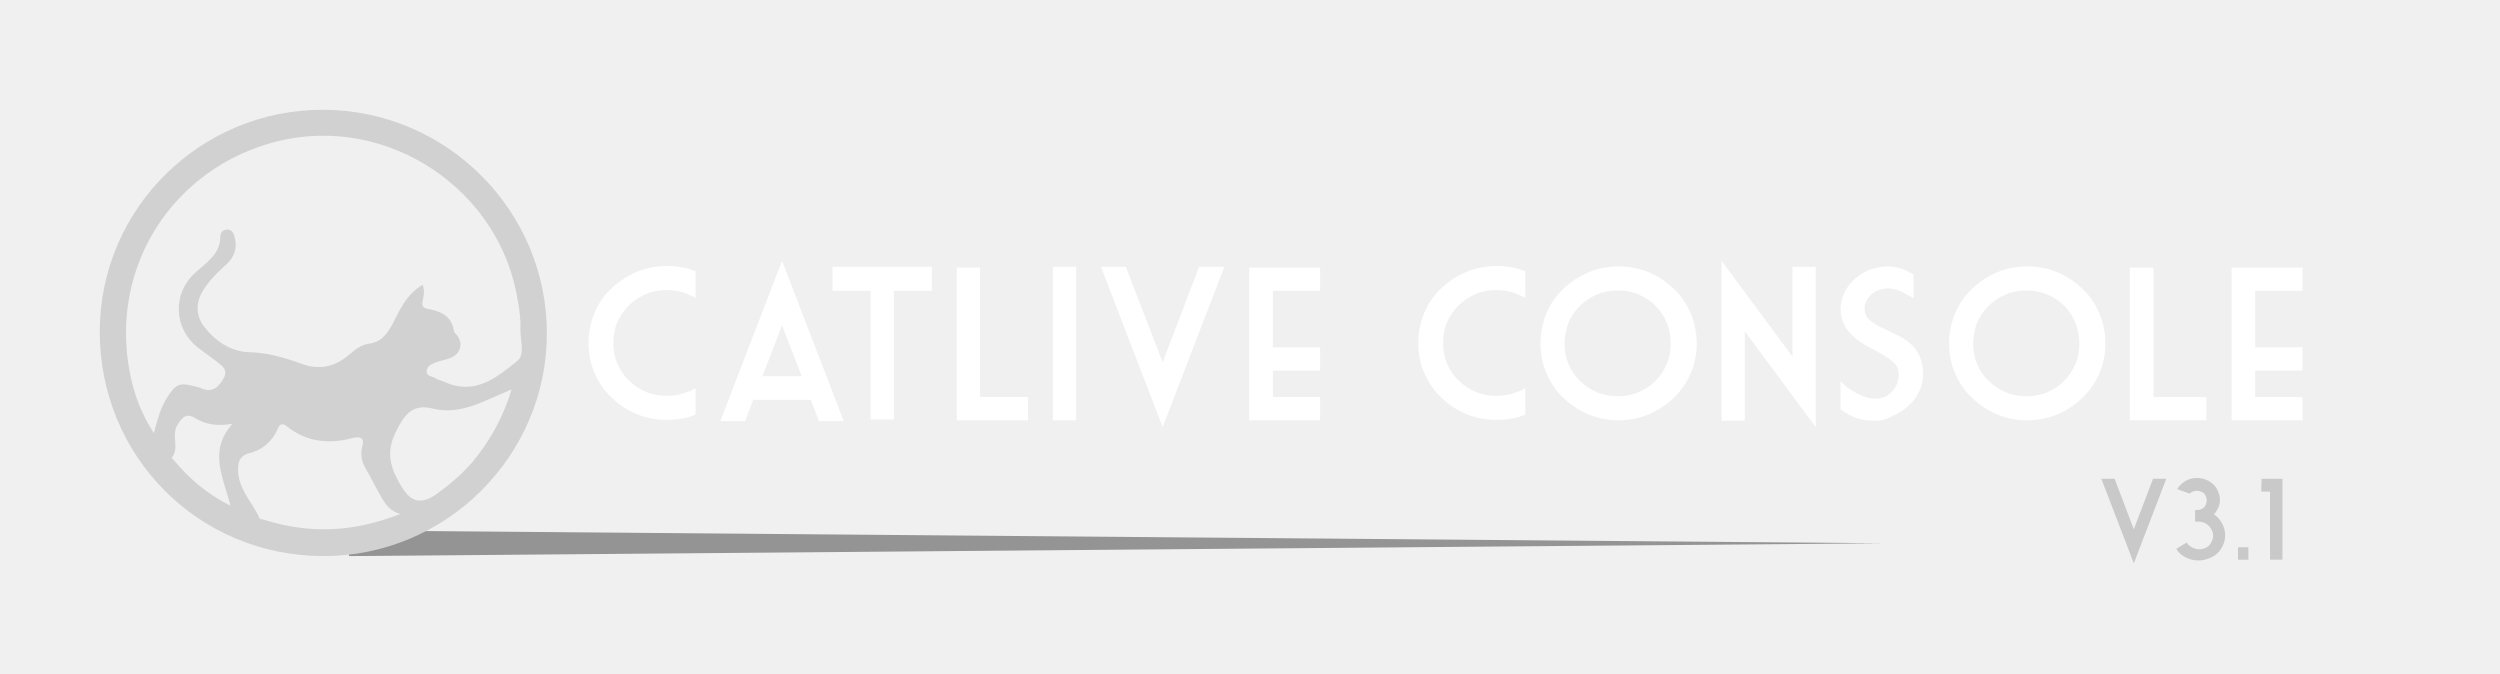
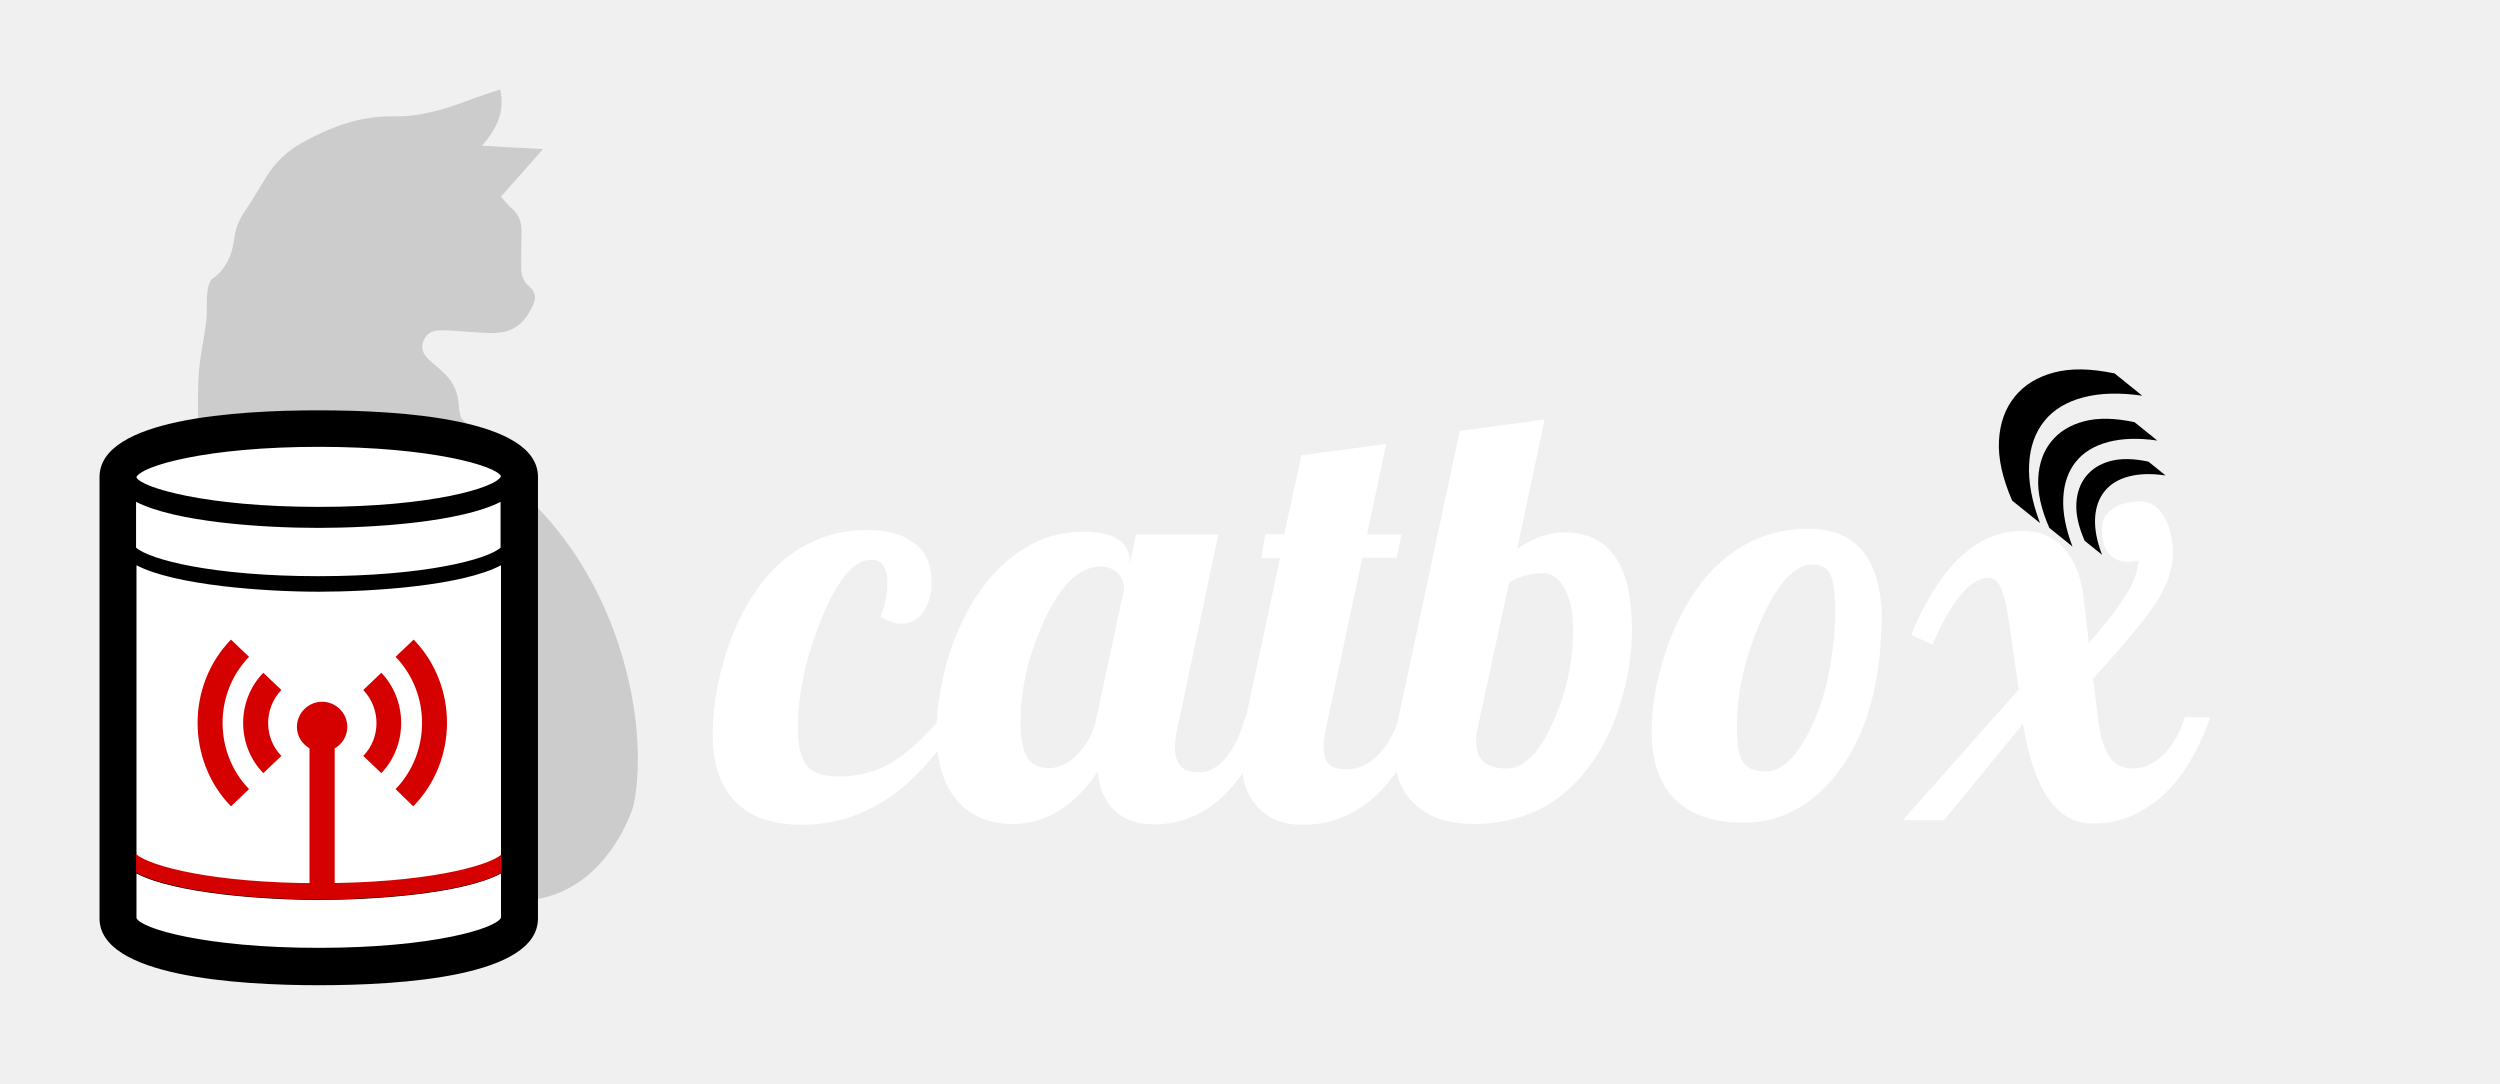
- <svg xmlns="http://www.w3.org/2000/svg" version="1.1" id="Layer_1" x="0px" y="0px" viewBox="0 1019.9 624 168" enable-background="new 0 1019.9 624 168" xml:space="preserve">
-   <g id="Layer_2_1_" display="none">
-     <rect x="-24" y="1008.3" display="inline" fill="#231F20" width="648" height="200" />
+ <svg xmlns="http://www.w3.org/2000/svg" version="1.1" id="Layer_1" x="0px" y="0px" viewBox="0 438.7 595.3 258" enable-background="new 0 438.7 595.3 258" xml:space="preserve">
+   <g>
+     <path fill="#CCCCCC" d="M75.9,536.4c10.3,0,24.4,0.6,35.3,3.2c0,0,0,0-0.1,0c-0.5-0.5-1.2-1.1-1.4-1.7c-0.3-0.9-0.4-2-0.5-3   c-0.2-2.7-1.2-5.1-3.1-7c-1.2-1.2-2.5-2.3-3.8-3.4c-1.3-1.2-2.1-2.5-1.6-4.2c0.5-1.8,1.8-2.8,3.6-2.9c1.1-0.1,2,0,3,0   c3,0.2,6.1,0.5,9.1,0.6c5.3,0.2,8.3-1.8,10.5-6.6c0.8-1.7,0.7-3.2-0.9-4.5c-1.4-1.2-2-2.8-1.9-4.6c0-2.8,0-5.6,0.1-8.4   c0-2.4-0.7-4.3-2.6-5.8c-0.9-0.8-1.7-1.9-2.3-2.6c3.6-4,6.9-7.8,10-11.3c-4.3-0.2-9.1-0.5-14.5-0.8c3.5-4.1,5.5-8.1,4.3-13.4   c-2.6,0.9-5,1.6-7.3,2.5c-5.8,2.2-11.9,4.1-18.2,3.9c-7.9-0.1-14.8,2.5-21.5,6.2c-3.7,2-6.6,4.8-8.8,8.4c-1.7,2.7-3.2,5.4-5,8   c-1.4,2-2.2,4.1-2.5,6.4c-0.5,3.8-1.8,7.2-5.1,9.6c-0.8,0.5-1.2,2-1.3,3.1c-0.3,2.3,0,4.7-0.3,7.1c-0.5,4.4-1.6,8.7-1.8,13   c-0.2,3.4-0.2,6.8-0.1,10.2C56.9,536.8,67.6,536.4,75.9,536.4z" />
  </g>
-   <g id="Layer_1_1_">
-     <g id="Layer_2">
-       <rect y="1028" display="none" fill="#5C5A52" width="595.3" height="152.5" />
-     </g>
-     <g id="Layer_1_xA0_Image_1_">
-       <g enable-background="new    ">
-         <path fill="#FFFFFF" d="M173.6,1116.8v6.6c-2.2,0.9-4.6,1.3-7.2,1.3c-2.7,0-5.3-0.5-7.6-1.5c-2.4-1-4.4-2.4-6.2-4.1     c-1.8-1.7-3.2-3.8-4.2-6.1s-1.5-4.8-1.5-7.5c0-2.6,0.5-5.1,1.5-7.5c1-2.4,2.4-4.4,4.2-6.1c1.8-1.7,3.9-3.1,6.2-4.1     c2.4-1,4.9-1.5,7.6-1.5c2.6,0,5,0.4,7.2,1.3v6.7c-0.6-0.4-1.3-0.7-2-1c-1.6-0.7-3.4-1-5.2-1c-1.8,0-3.6,0.3-5.2,1     c-1.6,0.7-3,1.6-4.2,2.8c-1.2,1.2-2.2,2.6-2.9,4.2s-1,3.3-1,5.2s0.3,3.6,1,5.2s1.6,3,2.9,4.2c1.2,1.2,2.6,2.1,4.2,2.8     c1.6,0.7,3.4,1,5.2,1c1.8,0,3.6-0.3,5.2-1C172.2,1117.6,172.9,1117.2,173.6,1116.8z" />
-         <path fill="#FFFFFF" d="M188,1119.7l-2,5.3h-6.2l15.4-40l15.4,40h-6.2l-2-5.3H188z M190.3,1113.8h9.8l-4.9-12.7L190.3,1113.8z" />
-         <path fill="#FFFFFF" d="M207.7,1086.5h24.9v6h-9.5v32.1h-5.8v-32.1h-9.5V1086.5z" />
-         <path fill="#FFFFFF" d="M238.8,1086.7h5.8v32.3h12v5.8h-17.8V1086.7z" />
-         <path fill="#FFFFFF" d="M262.8,1086.5h5.8v38.3h-5.8V1086.5z" />
-         <path fill="#FFFFFF" d="M305.6,1086.5l-15.4,40l-15.4-40h6.2l9.2,23.8l9.1-23.8H305.6z" />
-         <path fill="#FFFFFF" d="M311.8,1086.7h17.7v5.8h-11.8v14.1h11.8v5.8h-11.8v6.6h11.8v5.8h-17.7V1086.7z" />
-         <path fill="#FFFFFF" d="M380.7,1116.8v6.6c-2.2,0.9-4.6,1.3-7.2,1.3c-2.7,0-5.3-0.5-7.6-1.5c-2.4-1-4.4-2.4-6.2-4.1     c-1.8-1.7-3.2-3.8-4.2-6.1c-1-2.3-1.5-4.8-1.5-7.5c0-2.6,0.5-5.1,1.5-7.5c1-2.4,2.4-4.4,4.2-6.1s3.9-3.1,6.2-4.1     c2.4-1,4.9-1.5,7.6-1.5c2.6,0,5,0.4,7.2,1.3v6.7c-0.6-0.4-1.3-0.7-2-1c-1.6-0.7-3.4-1-5.2-1c-1.8,0-3.6,0.3-5.2,1     c-1.6,0.7-3,1.6-4.2,2.8c-1.2,1.2-2.2,2.6-2.9,4.2c-0.7,1.6-1,3.3-1,5.2s0.3,3.6,1,5.2c0.7,1.6,1.6,3,2.9,4.2     c1.2,1.2,2.6,2.1,4.2,2.8c1.6,0.7,3.4,1,5.2,1c1.8,0,3.6-0.3,5.2-1C379.4,1117.6,380,1117.2,380.7,1116.8z" />
-         <path fill="#FFFFFF" d="M423.5,1105.6c0,2.7-0.5,5.2-1.5,7.5c-1,2.3-2.4,4.3-4.2,6.1c-1.8,1.7-3.9,3.1-6.2,4.1     c-2.4,1-4.9,1.5-7.6,1.5c-2.7,0-5.3-0.5-7.6-1.5c-2.4-1-4.4-2.4-6.2-4.1c-1.8-1.7-3.2-3.8-4.2-6.1c-1-2.3-1.5-4.8-1.5-7.5     c0-2.6,0.5-5.1,1.5-7.5c1-2.4,2.4-4.4,4.2-6.1s3.9-3.1,6.2-4.1c2.4-1,4.9-1.5,7.6-1.5c2.7,0,5.3,0.5,7.6,1.5     c2.4,1,4.4,2.4,6.2,4.1s3.2,3.8,4.2,6.1C423,1100.5,423.5,1103,423.5,1105.6z M390.5,1105.6c0,1.8,0.3,3.6,1,5.2     c0.7,1.6,1.6,3,2.9,4.2c1.2,1.2,2.6,2.1,4.2,2.8c1.6,0.7,3.4,1,5.2,1c1.8,0,3.6-0.3,5.2-1c1.6-0.7,3-1.6,4.2-2.8     c1.2-1.2,2.1-2.6,2.8-4.2c0.7-1.6,1-3.3,1-5.2s-0.3-3.6-1-5.2c-0.7-1.6-1.6-3-2.8-4.2c-1.2-1.2-2.6-2.1-4.2-2.8     c-1.6-0.7-3.4-1-5.2-1c-1.8,0-3.6,0.3-5.2,1c-1.6,0.7-3,1.6-4.2,2.8c-1.2,1.2-2.2,2.6-2.9,4.2     C390.9,1102.1,390.5,1103.8,390.5,1105.6z" />
-         <path fill="#FFFFFF" d="M447.4,1108.9v-22.4h5.8v40l-17.7-23.9v22.3h-5.8v-39.9L447.4,1108.9z" />
-         <path fill="#FFFFFF" d="M467.9,1124.9c-1.7,0-3.1-0.2-4.4-0.6c-1.3-0.4-2.6-1.2-4.1-2.2v-7.1c0.9,1,1.6,1.6,2.1,1.9     c0.5,0.3,1.1,0.7,1.8,1.1s1.5,0.7,2.3,1c0.8,0.3,1.7,0.4,2.5,0.4c1.7,0,3.1-0.6,4.2-1.8c1.1-1.2,1.6-2.6,1.6-4.2     c0-1.3-0.5-2.4-1.4-3.2s-2.5-1.8-4.6-2.9c-1.3-0.7-2.4-1.3-3.2-1.8s-1.7-1.2-2.5-2c-0.8-0.8-1.5-1.7-2-2.8     c-0.5-1.1-0.8-2.4-0.8-3.9c0.1-1.5,0.4-2.8,1.1-4.1c0.6-1.3,1.5-2.3,2.6-3.3s2.3-1.7,3.7-2.2c1.4-0.5,2.9-0.8,4.4-0.8     c1.2,0,2.2,0.2,3.2,0.5c0.9,0.3,2,0.8,3.2,1.5v6c-0.7-0.5-1.2-0.8-1.5-0.9c-0.3-0.1-0.6-0.3-1.1-0.6c-0.5-0.3-1.1-0.5-1.7-0.7     c-0.6-0.2-1.3-0.3-2.1-0.3c-1.6,0-3,0.5-4.1,1.5s-1.7,2.2-1.7,3.5c0,1.3,0.5,2.3,1.4,3c0.9,0.8,2.4,1.6,4.4,2.5     c1.4,0.7,2.5,1.2,3.4,1.7s1.7,1.1,2.6,1.9c0.8,0.8,1.5,1.8,2,3c0.5,1.2,0.8,2.6,0.8,4.3c0,1.5-0.3,3-1,4.3     c-0.6,1.4-1.5,2.6-2.7,3.6c-1.1,1.1-2.4,1.9-3.9,2.5C471,1124.6,469.5,1124.9,467.9,1124.9z" />
-         <path fill="#FFFFFF" d="M525.5,1105.6c0,2.7-0.5,5.2-1.5,7.5c-1,2.3-2.4,4.3-4.2,6.1c-1.8,1.7-3.9,3.1-6.2,4.1     c-2.4,1-4.9,1.5-7.6,1.5c-2.7,0-5.3-0.5-7.6-1.5c-2.4-1-4.4-2.4-6.2-4.1c-1.8-1.7-3.2-3.8-4.2-6.1c-1-2.3-1.5-4.8-1.5-7.5     c0-2.6,0.5-5.1,1.5-7.5c1-2.4,2.4-4.4,4.2-6.1s3.9-3.1,6.2-4.1c2.4-1,4.9-1.5,7.6-1.5c2.7,0,5.3,0.5,7.6,1.5     c2.4,1,4.4,2.4,6.2,4.1s3.2,3.8,4.2,6.1C525,1100.5,525.5,1103,525.5,1105.6z M492.5,1105.6c0,1.8,0.3,3.6,1,5.2     c0.7,1.6,1.6,3,2.9,4.2c1.2,1.2,2.6,2.1,4.2,2.8c1.6,0.7,3.4,1,5.2,1c1.8,0,3.6-0.3,5.2-1c1.6-0.7,3-1.6,4.2-2.8     c1.2-1.2,2.1-2.6,2.8-4.2c0.7-1.6,1-3.3,1-5.2s-0.3-3.6-1-5.2c-0.7-1.6-1.6-3-2.8-4.2c-1.2-1.2-2.6-2.1-4.2-2.8     c-1.6-0.7-3.4-1-5.2-1c-1.8,0-3.6,0.3-5.2,1c-1.6,0.7-3,1.6-4.2,2.8c-1.2,1.2-2.2,2.6-2.9,4.2     C492.9,1102.1,492.5,1103.8,492.5,1105.6z" />
-         <path fill="#FFFFFF" d="M531.7,1086.7h5.8v32.3h13.2v5.8h-19.1V1086.7z" />
-         <path fill="#FFFFFF" d="M557,1086.7h17.7v5.8h-11.8v14.1h11.8v5.8h-11.8v6.6h11.8v5.8H557V1086.7z" />
-       </g>
-       <g enable-background="new    ">
-         <path fill="#C9C9C9" d="M540.7,1139.4l-8.1,21.1l-8.1-21.1h3.3l4.8,12.6l4.8-12.6H540.7z" />
-         <path fill="#C9C9C9" d="M547.8,1147.2h0.4h0.1c0,0,0.1,0,0.2,0c0.4,0,0.7-0.1,1.1-0.3c0.4-0.2,0.7-0.5,0.9-0.9     c0.2-0.4,0.3-0.8,0.3-1.2c0-0.4-0.1-0.8-0.3-1.2c-0.2-0.4-0.5-0.7-0.9-0.9s-0.8-0.3-1.2-0.3c-0.4,0-0.9,0.1-1.3,0.3     c-0.2,0.1-0.4,0.3-0.6,0.4l0,0l-3-1.1c0,0,0,0,0-0.1l0,0c0.5-0.9,1.2-1.5,2.1-2c0.9-0.5,1.8-0.7,2.8-0.7c0.9,0,1.9,0.2,2.8,0.7     c0.9,0.5,1.6,1.1,2.1,2c0.5,0.9,0.8,1.8,0.8,2.7c0,0.9-0.2,1.8-0.8,2.7c-0.2,0.4-0.4,0.7-0.7,1c0.8,0.5,1.4,1.2,1.9,2     c0.6,1,0.9,2.1,0.9,3.2c0,1.1-0.3,2.2-0.9,3.2c-0.6,1-1.4,1.8-2.5,2.3s-2.1,0.8-3.3,0.8c-1.1,0-2.2-0.3-3.2-0.8     c-1-0.5-1.8-1.2-2.3-2.1c0,0,0,0,0,0l2.6-1.6c0.3,0.5,0.7,0.9,1.3,1.2c0.6,0.3,1.1,0.5,1.7,0.5c0.6,0,1.2-0.1,1.8-0.4     s1-0.7,1.3-1.3c0.3-0.5,0.5-1.1,0.5-1.7s-0.2-1.2-0.5-1.7c-0.3-0.5-0.8-1-1.3-1.3s-1.2-0.5-1.8-0.5h-0.9V1147.2z" />
-         <path fill="#C9C9C9" d="M558.6,1156.5h2.6v3.1h-2.6V1156.5z" />
-         <path fill="#C9C9C9" d="M564.5,1139.4h5.2v20.2h-3.1v-17h-2.2L564.5,1139.4z" />
-       </g>
+   <path fill="#FFFFFF" d="M123.2,659.8c-60.7,23-93.6,0-93.6,0v-108c0,0,32.9-26.5,93.6,0C127.5,564.9,124.7,653.3,123.2,659.8z" />
+   <g id="Layer_2_1_">
+     <path fill="#CCCCCC" d="M126.5,653c18.4-2.2,24.3-22.3,24.3-22.3s4.2-16-3.9-39.7c-8.1-23.7-22.8-35-22.8-35l-1.1,97H126.5z" />
+   </g>
+   <g id="Layer_3">
+     <g>
      <g>
-         <polygon fill="#949494" points="87.1,1152.3 470.1,1155.5 87.1,1158.7    " />
-       </g>
-       <g>
-         <path fill="#D1D1D1" d="M80.6,1158.7c-31.2-0.1-55.8-25-55.7-56.2c0.1-30.6,25.2-55.3,55.8-55.2c30.8,0.1,55.9,25.2,55.8,56     C136.4,1133.8,111.3,1158.8,80.6,1158.7z M105.5,1091c0.6,1.6,0.2,2.8,0,4c-0.2,1-0.1,1.8,1.3,2c3.3,0.6,6,1.8,6.5,5.6     c0.1,0.3,0.5,0.7,0.7,0.9c1.9,2.3,0.8,5.2-2.3,6c-1.1,0.3-2.3,0.6-3.3,1s-2,1-1.9,2.3c0.1,1,1.3,1,2,1.4c0.8,0.5,1.6,0.7,2.4,1     c7.5,3.5,13-1,18.1-5.1c2.2-1.7,0.8-5.2,0.9-8c0.1-2.3-0.2-4.6-0.6-6.8c-4.2-28.1-32.6-47-60.2-40.1c-26,6.6-41.8,31.3-36.7,57.7     c1,5.2,2.8,10.2,6,15.1c0.9-3.3,1.6-6.1,3.2-8.7c2.2-3.5,3.1-4,6.9-3c0.7,0.2,1.4,0.3,1.9,0.6c2.8,1.1,4.3-0.6,5.5-2.7     c1.1-2.2-0.7-3.1-1.9-4.1c-1.6-1.3-3.3-2.4-4.8-3.6c-5.9-4.8-6.1-13.4-0.6-18.4c2.8-2.6,6.4-4.7,6.4-9.2c0-0.9,0.7-1.8,1.9-1.7     c1.1,0.1,1.5,1.1,1.7,2c0.6,2.5,0,4.7-1.9,6.5c-2.2,2-4.3,4-5.9,6.5c-2,3.1-2,6.5,0.2,9.3c2.8,3.6,6.6,6.1,11,6.3     c4.7,0.1,8.8,1.3,13,2.8c4.3,1.7,8.2,1,11.7-1.8c1.7-1.4,3.2-2.8,5.3-3.1c2.8-0.3,4.3-2,5.7-4.4     C99.7,1097.5,101.3,1093.4,105.5,1091z M99.9,1148.2c-2.7-0.8-3.6-2.4-4.6-4c-1.4-2.4-2.6-4.9-4-7.3c-1-1.7-1.4-3.5-0.9-5.5     c0.7-2.2-0.5-2.6-2.3-2.2c-5.9,1.6-11.4,1.1-16.4-2.8c-0.9-0.8-1.8-1-2.4,0.6c-1.5,3.3-3.9,5.3-7.4,6.1c-1.5,0.5-2.2,1.4-2.4,2.8     c-0.7,5.5,3.4,9.1,5.3,13.4c0.1,0.2,0.7,0.2,1,0.3C77.5,1153.3,88.3,1152.7,99.9,1148.2z M127.7,1117.1     c-6.7,2.7-12.6,6.5-19.6,4.8c-5.1-1.3-7.1,1.4-9.2,5.6c-2.2,4.3-1.9,7.9,0.2,11.8c0.3,0.7,0.7,1.4,1.1,2c2.3,4,5,4.6,8.8,1.9     c3.2-2.3,6.1-4.8,8.7-7.7C122.1,1130.2,125.5,1124.4,127.7,1117.1z M57.5,1146.1c-1.7-7.1-5.6-13.5,0.5-20.4     c-3.8,0.6-6.6,0.2-9.2-1.4c-2.2-1.4-3.3-0.3-4.4,1.5c-1.8,2.6,0.5,5.8-1.5,8.3c-0.1,0.1,0.5,0.7,0.7,0.9     C47.3,1139.4,51.8,1143.3,57.5,1146.1z" />
+         <g>
+           <path fill="#D50000" d="M82.7,611.8c0-3.3-2.7-6-6-6c-3.3,0-6,2.7-6,6c0,2.2,1.2,4,3,5.1v33.5h6v-33.5      C81.5,615.9,82.7,613.9,82.7,611.8z" />
+           <g>
+             <g>
+               <path fill="#D50000" d="M90.8,622.8l-4.3-4.1c4.2-4.3,4.2-11.3,0-15.7l4.3-4.1C97.1,605.5,97.1,616.2,90.8,622.8z" />
+             </g>
+             <g>
+               <path fill="#D50000" d="M98.4,630.7l-4.2-4.1c8.4-8.7,8.4-22.8,0-31.5l4.3-4.1C109.1,601.9,109.1,619.8,98.4,630.7z" />
+             </g>
+           </g>
+           <g>
+             <g>
+               <path fill="#D50000" d="M62.7,622.8l4.3-4.1c-4.2-4.3-4.2-11.3,0-15.7l-4.3-4.1C56.3,605.5,56.3,616.2,62.7,622.8z" />
+             </g>
+             <g>
+               <path fill="#D50000" d="M55,630.7l4.3-4.1c-8.4-8.7-8.4-22.8,0-31.5L55,591C44.4,601.9,44.4,619.8,55,630.7z" />
+             </g>
+           </g>
+         </g>
      </g>
    </g>
  </g>
+   <g id="Layer_1_2_">
+     <path d="M75.9,536.4c-19.5,0-52.2,2-52.2,15.9c0,0.2,0,0.4,0,0.6l0,0v104.5c0,13.8,32.7,15.9,52.2,15.9s52.2-2,52.2-15.9V552.2   C128,538.4,95.3,536.4,75.9,536.4z M119.3,642.4c-3.1,2.8-18.1,6.8-43.4,6.8c-25.2,0-40.3-4-43.4-6.8v-69.1   c9.2,4.8,30.6,6.3,43.4,6.3s34.2-1.4,43.4-6.3V642.4z M119.2,569.1c-3.1,2.8-18.1,6.8-43.4,6.8s-40.3-4-43.4-6.8v-10.9   c9.4,4.8,29.9,6.2,43.4,6.2s34-1.4,43.4-6.2V569.1L119.2,569.1z M75.9,559.4c-26.9,0-42.2-4.6-43.4-7v-0.1   c1.1-2.6,16.5-7.2,43.4-7.2c27,0,42.4,4.6,43.4,7C118.2,554.8,102.8,559.4,75.9,559.4z M32.5,646.7c9.2,4.8,30.6,6.3,43.4,6.3   s34.2-1.4,43.4-6.3v10.5c-1.1,2.6-16.4,7.2-43.4,7.2s-42.4-4.6-43.4-7.1V646.7L32.5,646.7z" />
+   </g>
+   <g id="Layer_2">
+     <g>
+       <path fill="#D50000" d="M119.4,646.6v-4.4c-3.5,2.9-18.6,6.8-43.5,6.8c-25,0-40.1-4-43.5-6.9v4.4c9.3,4.9,30.8,6.4,43.5,6.4    S110,651.5,119.4,646.6z" />
+     </g>
+   </g>
+   <g>
+     <path fill="#FFFFFF" d="M221.8,577.2c0,3.1-0.7,5.5-2,7.3c-1.3,1.8-3.1,2.7-5.3,2.7c-0.7,0-1.5-0.1-2.3-0.4   c-0.8-0.3-1.6-0.7-2.5-1.2c0.5-1.5,1-2.9,1.2-4.2c0.3-1.4,0.4-2.6,0.4-3.8c0-1.8-0.3-3.2-1-4.2c-0.6-1-1.6-1.4-2.9-1.4   c-4,0-7.9,4.6-11.7,13.8c-3.8,9.2-5.7,18-5.7,26.3c0,4.2,0.7,7.1,2.1,8.9c1.4,1.7,4,2.6,7.7,2.6c4.3,0,8.2-1,11.8-2.9   c3.6-2,7.7-5.6,12.3-10.8h4.6c-5.3,8.5-11,14.9-17.2,19c-6.2,4.1-13,6.2-20.3,6.2c-7,0-12.3-1.8-15.9-5.5c-3.6-3.6-5.4-9-5.4-16.2   c0-5.2,0.8-10.7,2.4-16.5c1.6-5.8,3.8-11,6.6-15.5c3.4-5.5,7.4-9.6,12.1-12.3c4.7-2.8,9.9-4.2,15.6-4.2c5,0,8.8,1.1,11.3,3.2   C220.5,570,221.8,573.1,221.8,577.2z" />
+     <path fill="#FFFFFF" d="M269,572.2v1l1.5-7.2h19.6l-9.8,46.4c-0.2,0.8-0.3,1.6-0.4,2.3c-0.1,0.7-0.1,1.4-0.1,2.1   c0,2,0.5,3.5,1.4,4.4c0.9,1,2.3,1.4,4.2,1.4c2.4,0,4.5-1.1,6.4-3.3c1.9-2.2,3.5-5.4,4.6-9.5h5.7c-2.9,8.4-6.7,14.7-11.3,18.9   c-4.6,4.2-10,6.3-16.1,6.3c-3.9,0-7-1.1-9.3-3.3c-2.3-2.2-3.7-5.3-4-9.3c-2.8,4.2-5.9,7.3-9.3,9.4c-3.4,2.1-7.1,3.1-11,3.1   c-5.6,0-10.1-1.9-13.3-5.7c-3.2-3.8-4.8-9.2-4.8-16.2c0-5.1,0.8-10.4,2.3-16c1.5-5.5,3.7-10.6,6.4-15.1c3.4-5.4,7.3-9.5,11.7-12.3   c4.5-2.9,9.3-4.3,14.6-4.3c3.5,0,6.3,0.6,8.2,1.8C268,568.3,269,570,269,572.2z M267.7,578.8c0-1.4-0.5-2.6-1.5-3.6   c-1-1-2.4-1.6-4.1-1.6c-5,0-9.4,4.2-13.3,12.5c-3.9,8.4-5.8,16.6-5.8,24.8c0,3.5,0.5,6.2,1.5,8s2.8,2.7,5.3,2.7   c2.4,0,4.7-1.1,6.9-3.4c2.2-2.3,3.7-5.1,4.4-8.6L267.7,578.8z" />
+     <path fill="#FFFFFF" d="M301.3,565.9h4.5l4.1-18.8l20.2-2.7l-4.6,21.6h8.2l-1.1,5.5h-8.2l-8.7,40.9c-0.2,0.8-0.3,1.6-0.4,2.3   c-0.1,0.7-0.1,1.4-0.1,2.1c0,1.8,0.4,3.1,1.3,3.9c0.9,0.8,2.3,1.2,4.3,1.2c2.5,0,5-1.1,7.2-3.3c2.3-2.2,4-5.1,5-8.7h5.7   c-2.9,8.3-6.8,14.5-11.7,18.8c-4.9,4.3-10.5,6.4-16.9,6.4c-4.5,0-8.1-1.4-10.7-4.3c-2.6-2.9-3.9-6.9-3.9-12.1c0-1.2,0.1-2.5,0.3-4   c0.2-1.5,0.5-3.1,0.8-4.8l8.2-38.3h-4.5L301.3,565.9z" />
+     <path fill="#FFFFFF" d="M351.1,634.9c-6.1,0-10.8-1.5-14.1-4.6c-3.3-3-5-7.3-5-12.9c0-1.3,0.1-2.5,0.3-3.8c0.2-1.3,0.4-2.6,0.7-4   l14.6-68.3l20.2-2.7l-6.5,30.7c2.2-1.4,4.1-2.3,5.8-2.9c1.7-0.6,3.5-0.9,5.4-0.9c5.4,0,9.4,1.9,12.1,5.8c2.7,3.9,4,9.7,4,17.5   c0,5.4-0.8,10.9-2.5,16.5c-1.6,5.6-3.9,10.5-6.8,14.7c-3.4,4.9-7.4,8.6-12.1,11.1C362.3,633.6,357,634.9,351.1,634.9z M351.5,615.4   c0,2.1,0.6,3.7,1.8,4.7c1.2,1,3,1.6,5.4,1.6c4.1,0,7.8-3.6,11-10.8c3.3-7.2,4.9-14.7,4.9-22.6c0-3.8-0.7-7-2-9.4   c-1.3-2.5-3.1-3.7-5.3-3.7c-1.5,0-3,0.2-4.6,0.7c-1.6,0.5-2.8,1-3.4,1.8l-7.5,34.6c-0.1,0.5-0.2,1.1-0.3,1.6   C351.5,614.4,351.5,614.9,351.5,615.4z" />
+     <path fill="#FFFFFF" d="M448.1,586.5c0-7.3-1.5-12.7-4.4-16.4c-2.9-3.6-7.3-5.5-13.1-5.5c-5.8,0-11.1,1.4-15.8,4.2   c-4.7,2.8-8.8,6.8-12.1,12.2c-2.9,4.5-5.2,9.7-6.9,15.5c-1.7,5.8-2.5,11.3-2.5,16.5c0,7.1,1.9,12.5,5.6,16.1   c3.7,3.6,9.1,5.5,16.2,5.5c8.6,0,16-3.8,22-11.3c6-7.5,9.5-17.5,10.6-29.7 M436.2,594.7c-1.1,8-3.1,14-6.1,19.5s-6.3,8.2-9.6,8.2   c-2.7,0-4.6-0.8-5.5-2.3c-1-1.5-1.4-4.5-1.4-8.7c0-7.9,1.9-16.3,5.8-25.1c3.9-8.8,8-13.2,12.3-13.2c1.7,0,3,0.6,3.8,1.8   s1.2,3.2,1.4,6.1C437.3,588,436.2,594.7,436.2,594.7z" />
+     <g>
+       <path fill="#FFFFFF" d="M520.2,609.7c-1.1,3.5-2.8,6.4-5,8.7c-2.3,2.2-4.7,3.3-7.2,3.3c-2.5,0-4.5-0.9-5.7-2.8    c-1.3-1.9-2.2-4.9-2.7-9.1l-1.2-9.5c8.3-9.1,13.5-15.5,15.7-19.2s3.3-7.2,3.3-10.6c0-3.5-0.7-6.4-2.1-8.8    c-1.4-2.4-3.3-3.6-5.5-3.6c-2.8,0-5.1,0.6-6.8,1.8c-1.7,1.2-2.5,2.8-2.5,4.9c0,2.5,0.5,4.3,1.6,5.7c1.1,1.3,2.7,2,4.8,2    c0.3,0,0.6,0,0.9-0.1c0.3,0,0.8-0.1,1.4-0.2c-0.1,2.4-1.1,5.1-2.9,8.1c-1.9,3-4.8,6.9-8.9,11.5l-1.2-10.4    c-0.6-5.3-2.2-9.3-4.7-12.1c-2.5-2.8-5.8-4.2-10-4.2c-7.4,0-13.8,3.9-19.4,11.7c-2.6,3.7-5,8.1-7,13.1l5.1,2.3    c1-2.4,2.1-4.7,3.2-6.7c3.5-6.1,6.8-9.2,10-9.2c1.4,0,2.4,0.8,3.1,2.5s1.4,4.6,2,8.8l2.2,15.3L453.1,634h9.8l18.8-22.9    c1.3,7.9,3.3,13.8,6.1,17.8c2.8,4,6.3,5.9,10.6,5.9c6.1,0,11.5-2.2,16.4-6.5c4.8-4.3,8.6-10.6,11.5-18.8h-6.1V609.7z" />
+     </g>
+     <text transform="matrix(-1.7906 -1.4429 0.6275 -0.7786 514.4528 556.5732)" font-family="'Galada-Regular'" font-size="27.757">)</text>
+     <text transform="matrix(-1.7906 -1.4429 0.6275 -0.7786 512.0876 549.8289)" font-family="'Galada-Regular'" font-size="37.082">)</text>
+     <text transform="matrix(-1.7906 -1.4429 0.6275 -0.7786 508.156 540.3969)" font-family="'Galada-Regular'" font-size="44.594">)</text>
+   </g>
</svg>
